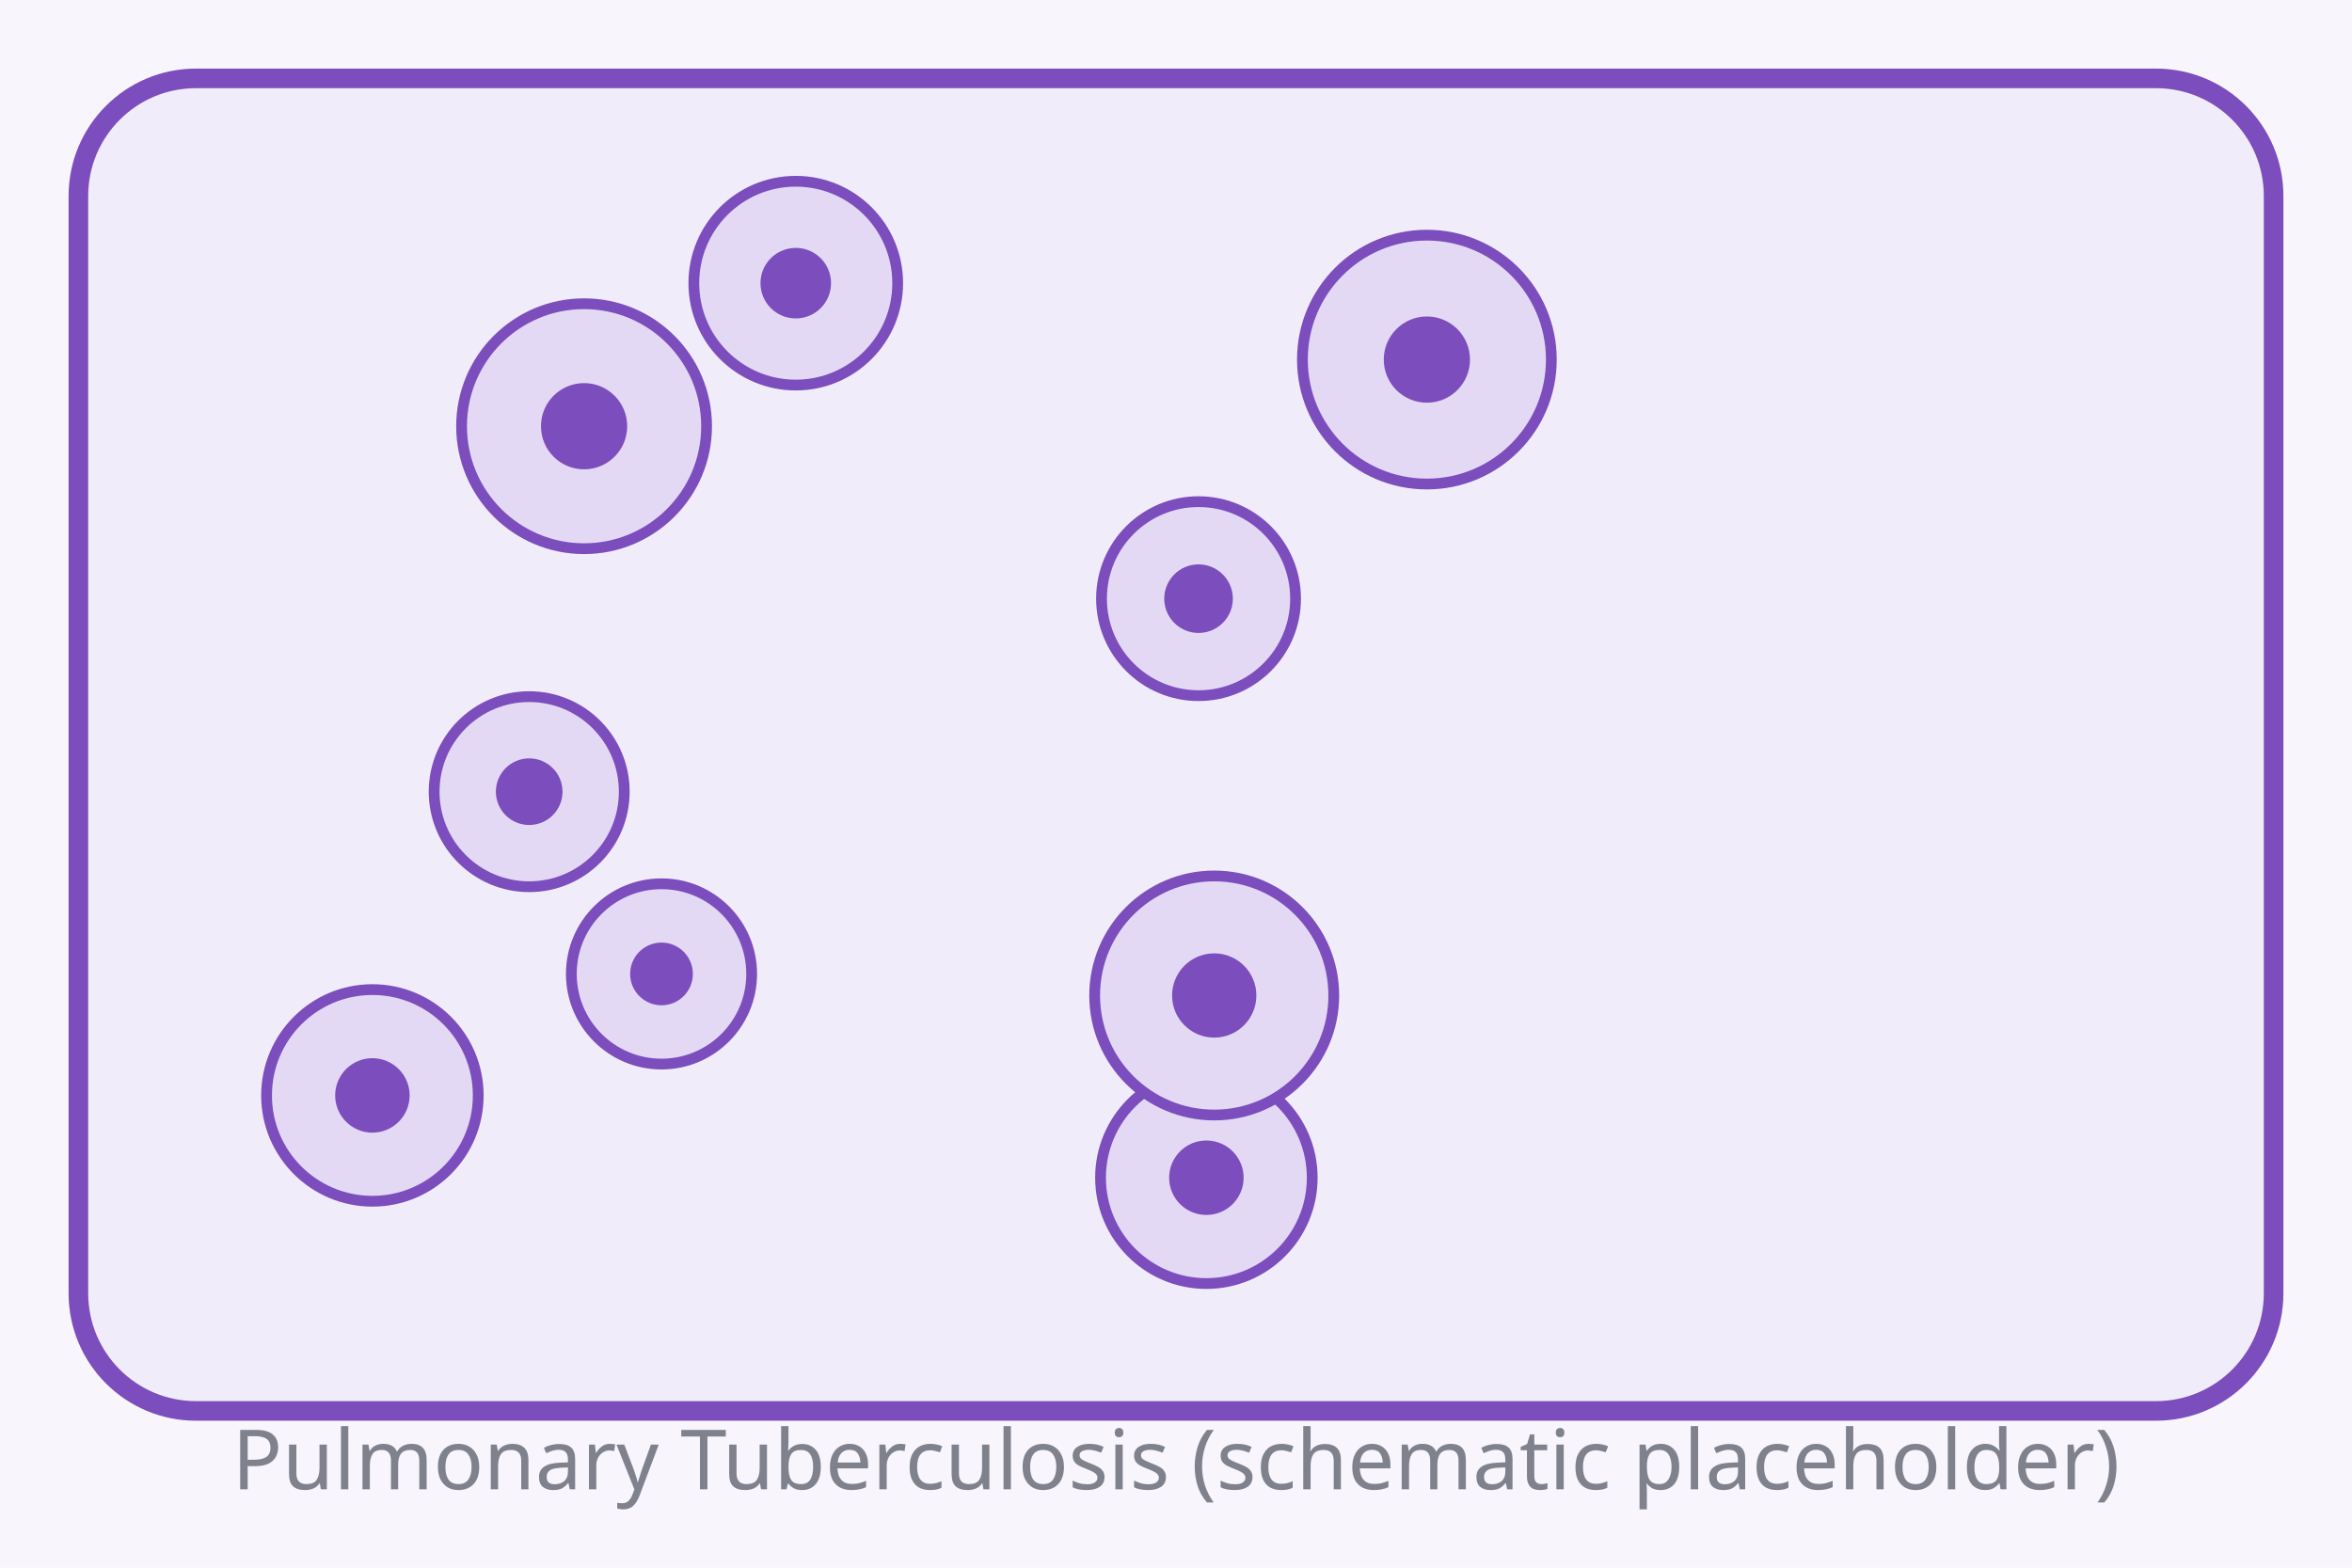
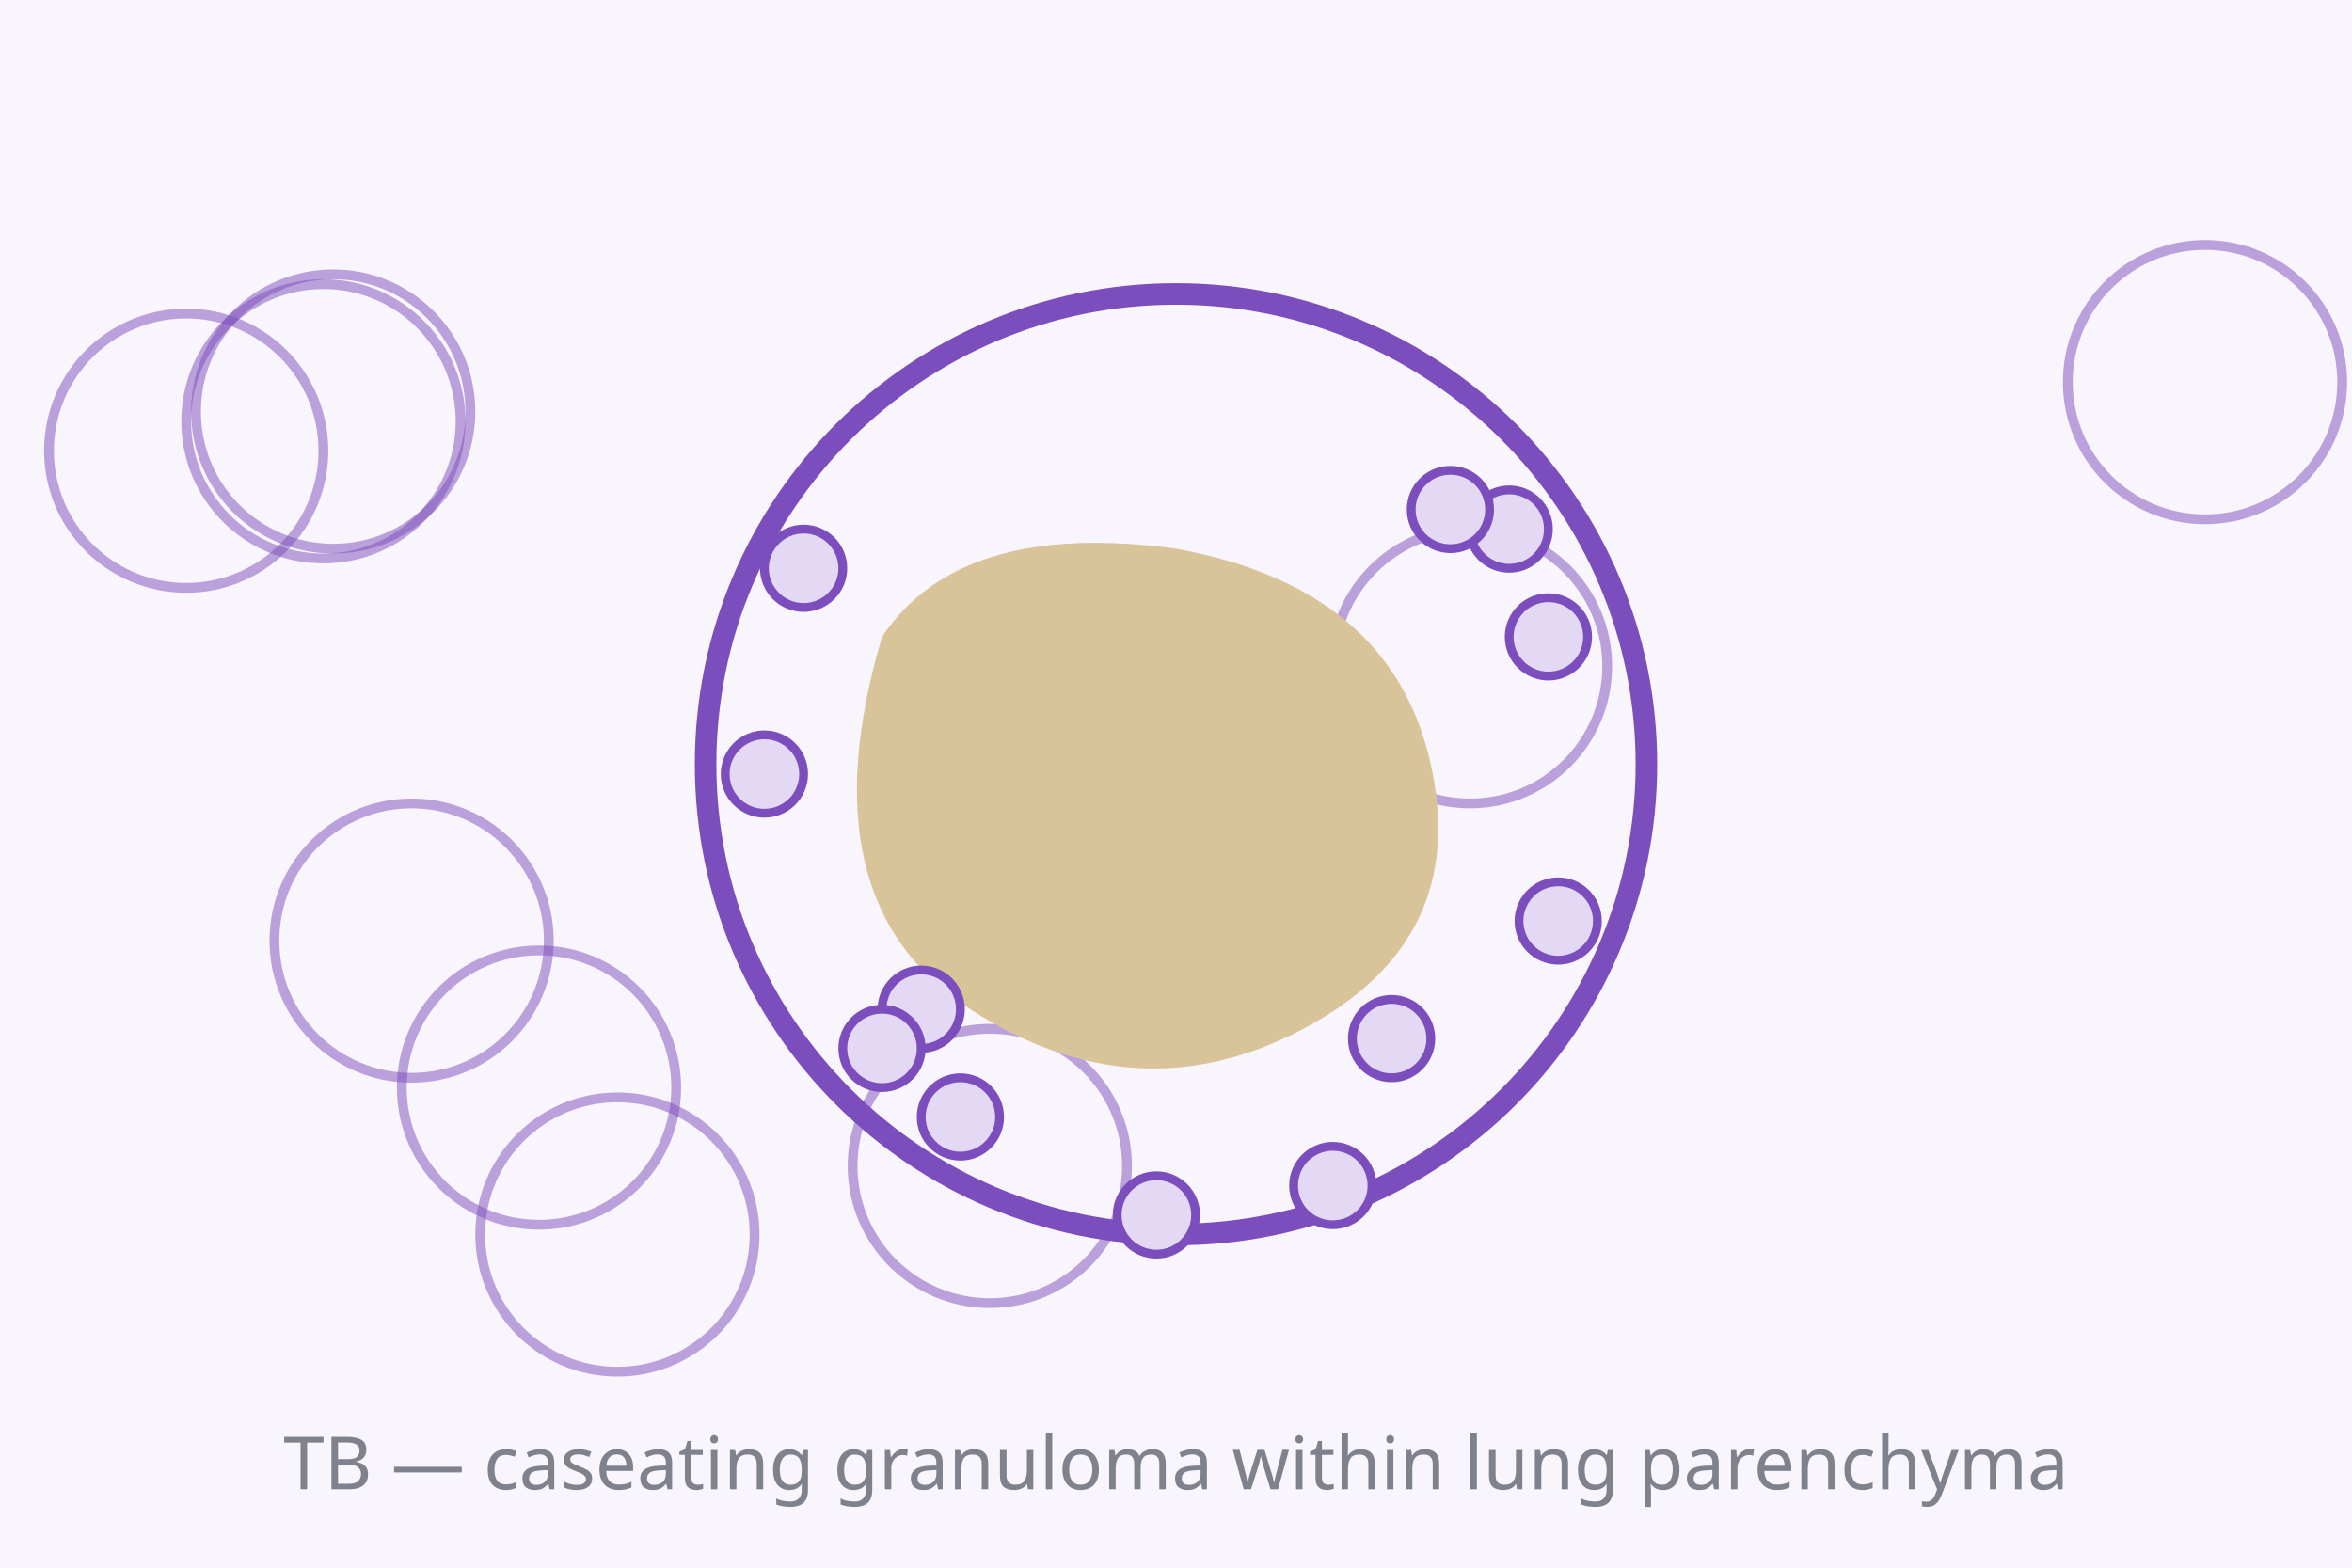
<svg xmlns="http://www.w3.org/2000/svg" viewBox="0 0 240 160" width="240" height="160">
  <rect width="240" height="160" fill="#f8f5fc" />
-   <rect x="8" y="8" width="224" height="136" rx="12" fill="#F1ECFA" stroke="#7C4DBC" stroke-width="2" />
-   <circle cx="67.5" cy="99.4" r="9.2" fill="#E4D9F5" stroke="#7C4DBC" stroke-width="1.1" />
-   <circle cx="67.5" cy="99.4" r="3.2" fill="#7C4DBC" />
-   <circle cx="123.1" cy="120.2" r="10.8" fill="#E4D9F5" stroke="#7C4DBC" stroke-width="1.1" />
-   <circle cx="123.1" cy="120.2" r="3.8" fill="#7C4DBC" />
-   <circle cx="145.6" cy="36.7" r="12.7" fill="#E4D9F5" stroke="#7C4DBC" stroke-width="1.1" />
-   <circle cx="145.6" cy="36.7" r="4.4" fill="#7C4DBC" />
-   <circle cx="38.0" cy="111.8" r="10.8" fill="#E4D9F5" stroke="#7C4DBC" stroke-width="1.1" />
-   <circle cx="38.0" cy="111.8" r="3.8" fill="#7C4DBC" />
-   <circle cx="54.0" cy="80.8" r="9.7" fill="#E4D9F5" stroke="#7C4DBC" stroke-width="1.1" />
-   <circle cx="54.0" cy="80.8" r="3.4" fill="#7C4DBC" />
-   <circle cx="59.6" cy="43.5" r="12.5" fill="#E4D9F5" stroke="#7C4DBC" stroke-width="1.1" />
-   <circle cx="59.6" cy="43.5" r="4.4" fill="#7C4DBC" />
-   <circle cx="122.3" cy="61.1" r="9.9" fill="#E4D9F5" stroke="#7C4DBC" stroke-width="1.1" />
-   <circle cx="122.3" cy="61.1" r="3.5" fill="#7C4DBC" />
-   <circle cx="123.9" cy="101.6" r="12.2" fill="#E4D9F5" stroke="#7C4DBC" stroke-width="1.1" />
-   <circle cx="123.9" cy="101.6" r="4.3" fill="#7C4DBC" />
-   <circle cx="81.2" cy="28.9" r="10.4" fill="#E4D9F5" stroke="#7C4DBC" stroke-width="1.1" />
-   <circle cx="81.2" cy="28.9" r="3.6" fill="#7C4DBC" />
-   <text x="120.0" y="152" font-family="sans-serif" font-size="8.5" fill="#1b2430" text-anchor="middle" opacity="0.55">Pulmonary Tuberculosis (schematic placeholder)</text>
+   <circle cx="63" cy="126" r="14" fill="none" stroke="#7C4DBC" stroke-width="1" opacity="0.5" />
+   <circle cx="42" cy="96" r="14" fill="none" stroke="#7C4DBC" stroke-width="1" opacity="0.5" />
+   <circle cx="33" cy="43" r="14" fill="none" stroke="#7C4DBC" stroke-width="1" opacity="0.5" />
+   <circle cx="225" cy="39" r="14" fill="none" stroke="#7C4DBC" stroke-width="1" opacity="0.5" />
+   <circle cx="150" cy="68" r="14" fill="none" stroke="#7C4DBC" stroke-width="1" opacity="0.5" />
+   <circle cx="110" cy="72" r="14" fill="none" stroke="#7C4DBC" stroke-width="1" opacity="0.5" />
+   <circle cx="55" cy="111" r="14" fill="none" stroke="#7C4DBC" stroke-width="1" opacity="0.5" />
+   <circle cx="34" cy="42" r="14" fill="none" stroke="#7C4DBC" stroke-width="1" opacity="0.5" />
+   <circle cx="19" cy="46" r="14" fill="none" stroke="#7C4DBC" stroke-width="1" opacity="0.5" />
+   <circle cx="101" cy="119" r="14" fill="none" stroke="#7C4DBC" stroke-width="1" opacity="0.5" />
+   <circle cx="120" cy="78" r="48" fill="none" stroke="#7C4DBC" stroke-width="2.2" />
+   <path d="M90 65 q 8 -12 30 -9 q 22 4 26 22 q 4 18 -13 27 q -17 9 -34 -2 q -17 -11 -9 -38 Z" fill="#D9C49A" />
+   <circle cx="94" cy="103" r="4" fill="#E4D9F5" stroke="#7C4DBC" stroke-width="0.9" />
+   <circle cx="118" cy="124" r="4" fill="#E4D9F5" stroke="#7C4DBC" stroke-width="0.9" />
+   <circle cx="159" cy="94" r="4" fill="#E4D9F5" stroke="#7C4DBC" stroke-width="0.9" />
+   <circle cx="90" cy="107" r="4" fill="#E4D9F5" stroke="#7C4DBC" stroke-width="0.9" />
+   <circle cx="98" cy="114" r="4" fill="#E4D9F5" stroke="#7C4DBC" stroke-width="0.9" />
+   <circle cx="78" cy="79" r="4" fill="#E4D9F5" stroke="#7C4DBC" stroke-width="0.9" />
+   <circle cx="154" cy="54" r="4" fill="#E4D9F5" stroke="#7C4DBC" stroke-width="0.9" />
+   <circle cx="142" cy="106" r="4" fill="#E4D9F5" stroke="#7C4DBC" stroke-width="0.9" />
+   <circle cx="158" cy="65" r="4" fill="#E4D9F5" stroke="#7C4DBC" stroke-width="0.9" />
+   <circle cx="136" cy="121" r="4" fill="#E4D9F5" stroke="#7C4DBC" stroke-width="0.9" />
+   <circle cx="82" cy="58" r="4" fill="#E4D9F5" stroke="#7C4DBC" stroke-width="0.9" />
+   <circle cx="148" cy="52" r="4" fill="#E4D9F5" stroke="#7C4DBC" stroke-width="0.9" />
+   <text x="120.0" y="152" font-family="sans-serif" font-size="7.5" fill="#1b2430" text-anchor="middle" opacity="0.55">TB — caseating granuloma within lung parenchyma</text>
</svg>
